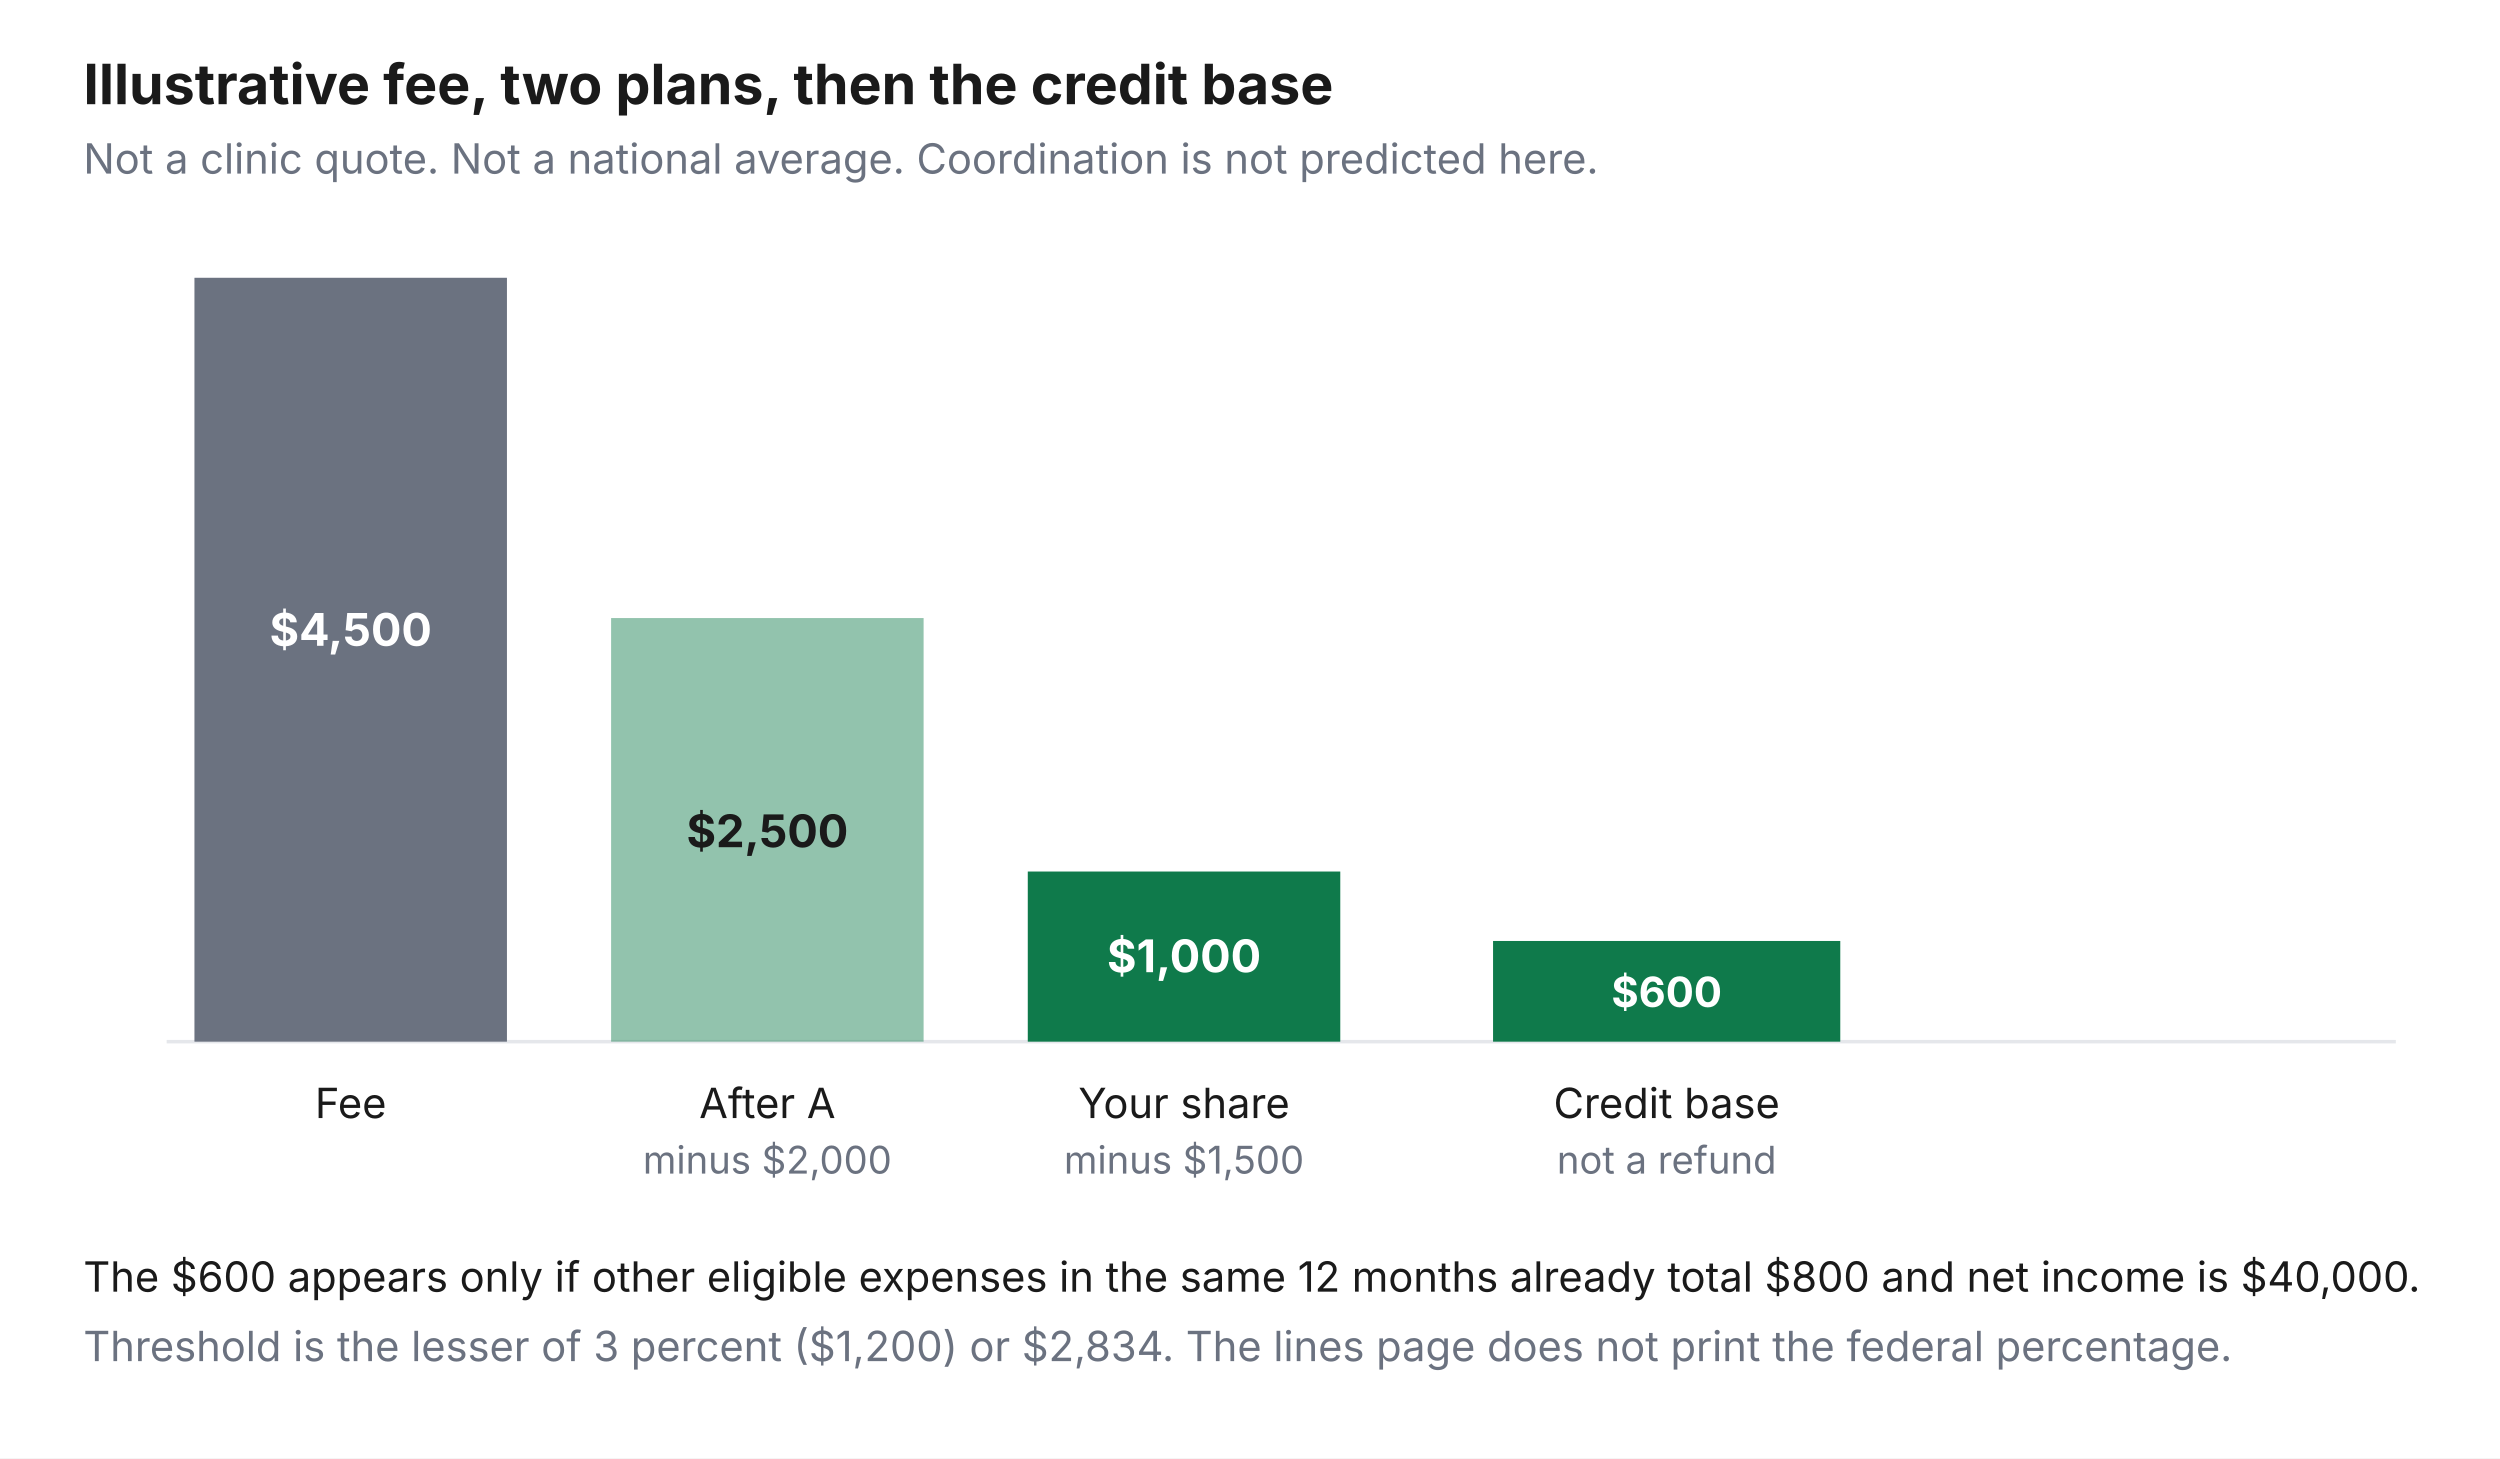
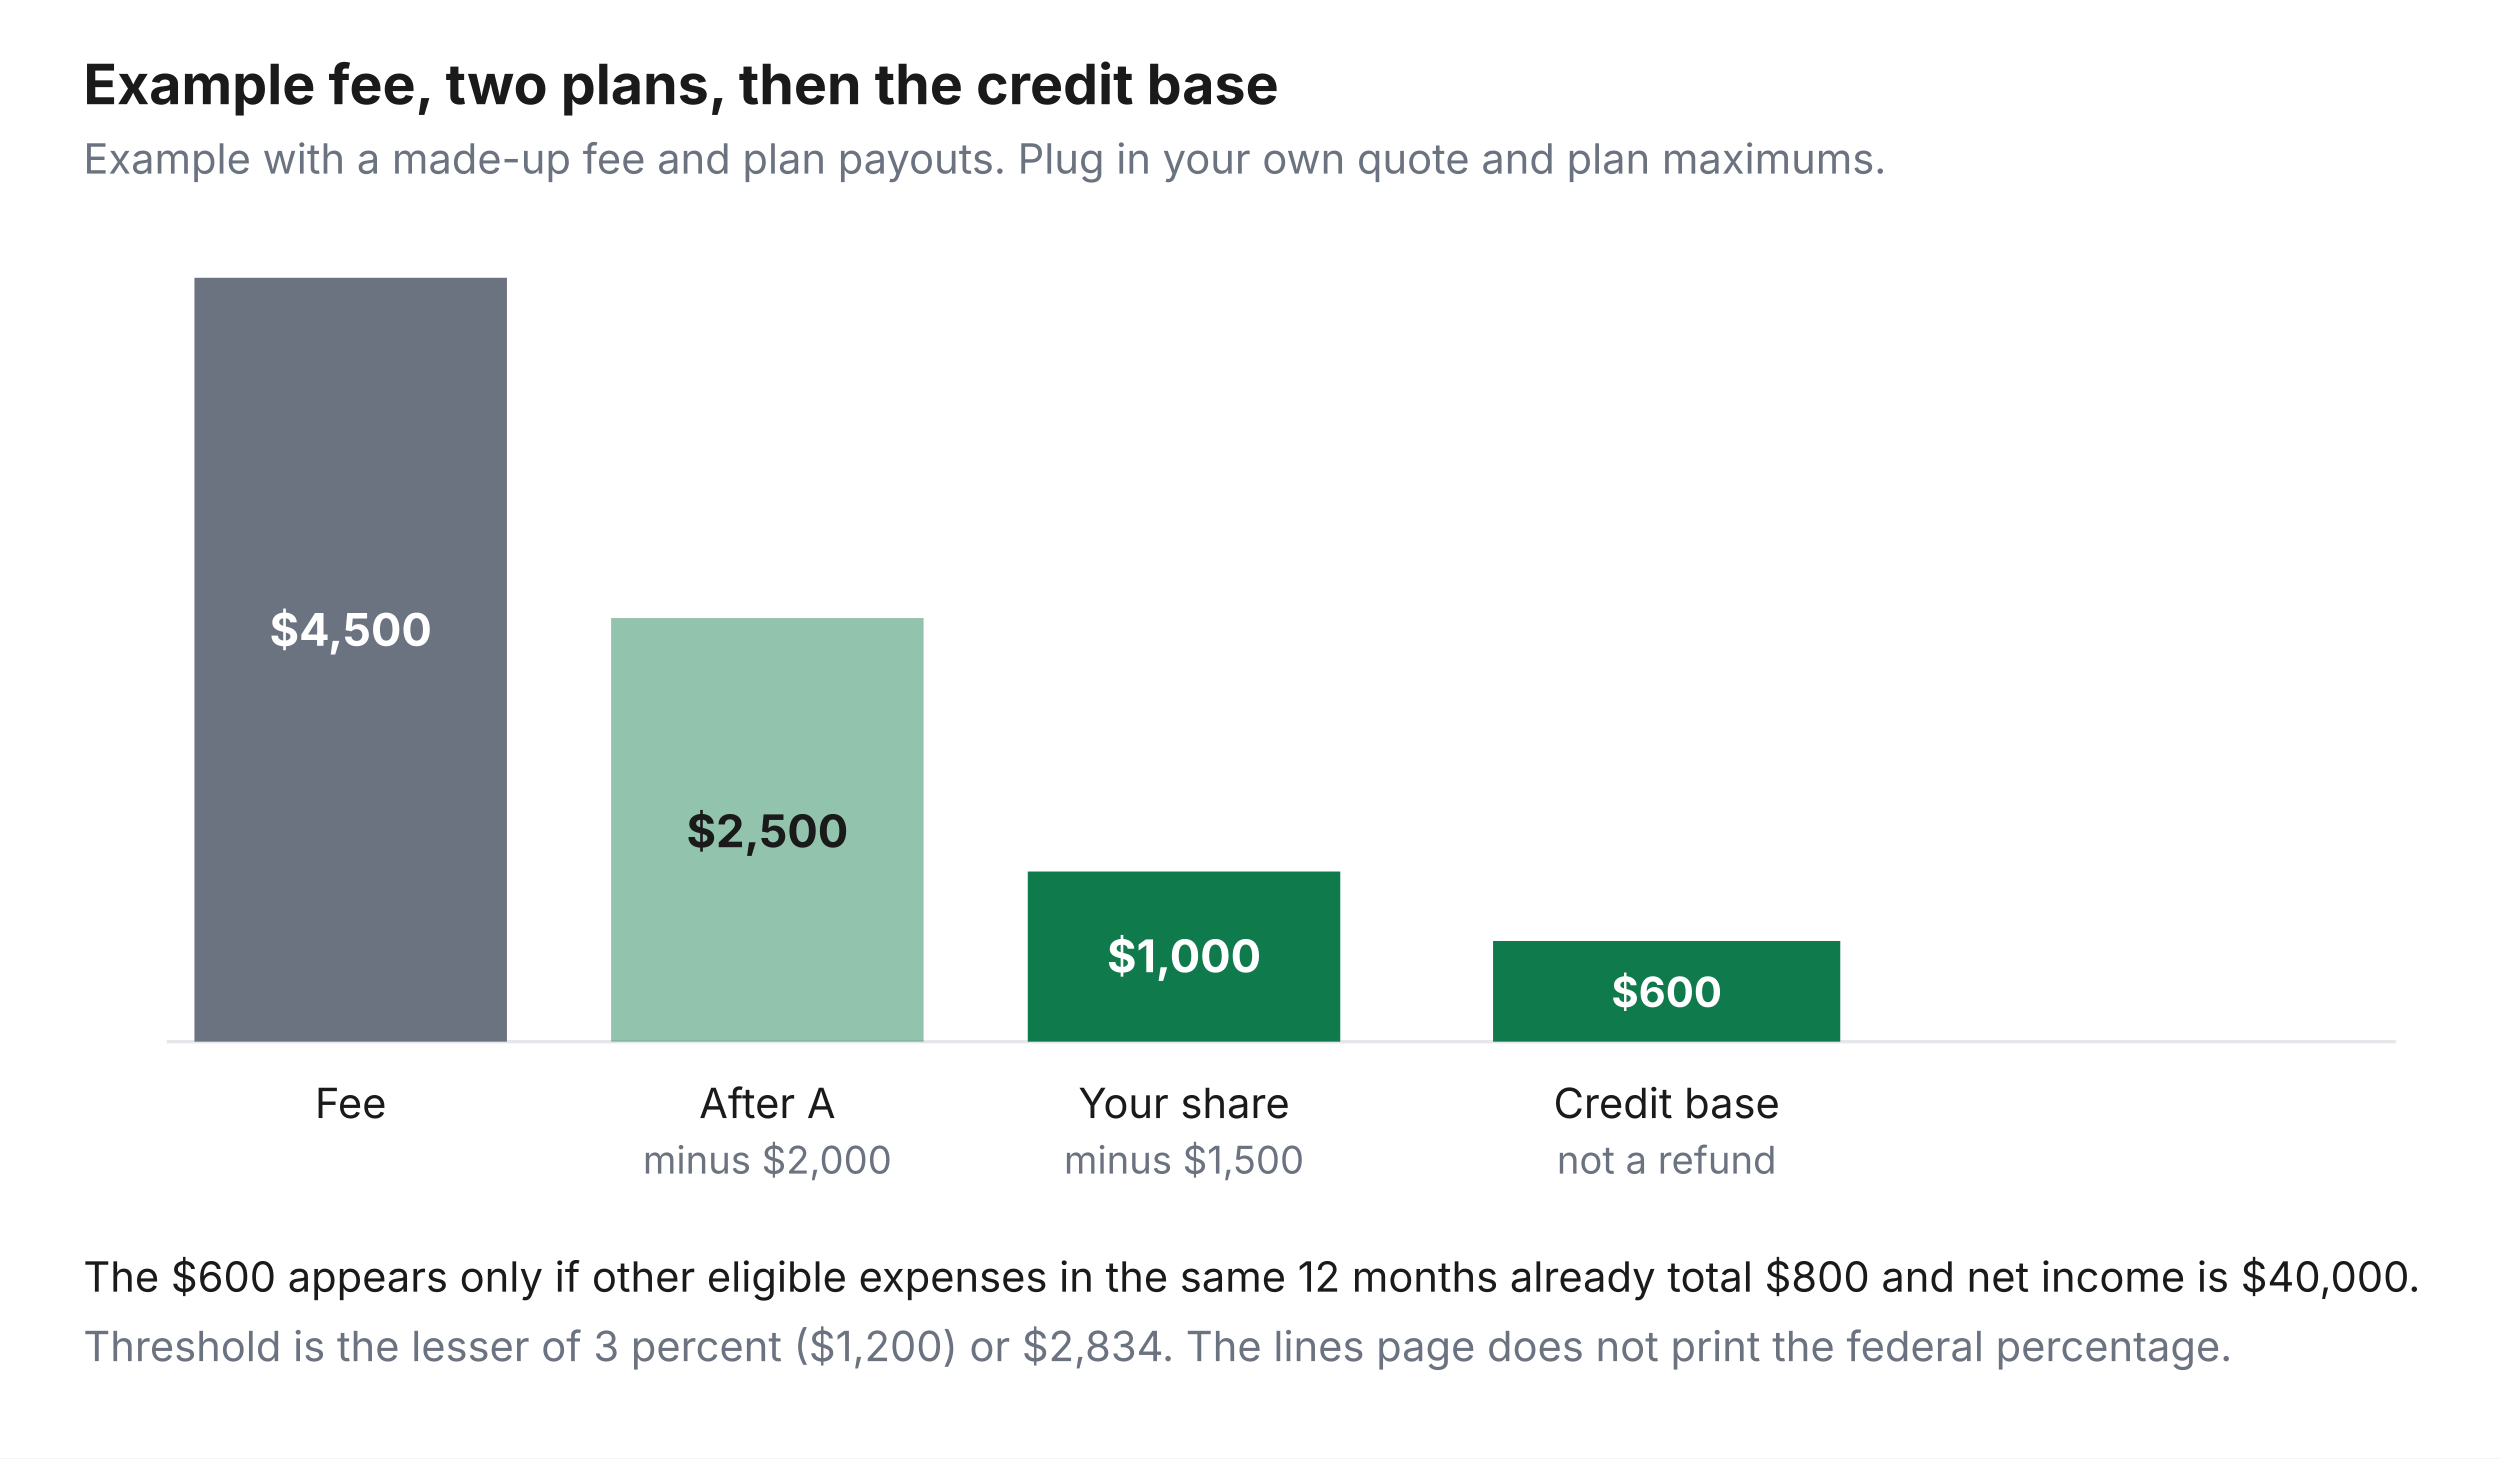
<svg xmlns="http://www.w3.org/2000/svg" viewBox="0 0 720 420" role="img">
  <rect width="720" height="420" fill="#FFFFFF" />
-   <text x="24" y="30" font-family="Inter, system-ui, sans-serif" font-size="16" font-weight="700" fill="#1A1A1A">Illustrative fee, two plans, then the credit base</text>
-   <text x="24" y="50" font-family="Inter, system-ui, sans-serif" font-size="12" fill="#6B7280">Not a clinic quote. Not a national average. Coordination is not predicted here.</text>
+   <text x="24" y="30" font-family="Inter, system-ui, sans-serif" font-size="16" font-weight="700" fill="#1A1A1A">Example fee, two plans, then the credit base</text>
+   <text x="24" y="50" font-family="Inter, system-ui, sans-serif" font-size="12" fill="#6B7280">Example with a made-up fee and plan payouts. Plug in your own quote and plan maximums.</text>
  <line x1="48" y1="300" x2="690" y2="300" stroke="#E5E7EB" />
  <rect x="56" y="80" width="90" height="220" fill="#6B7280" />
  <text x="101" y="186" text-anchor="middle" font-size="13" font-weight="700" fill="#FFFFFF" font-family="Inter, system-ui, sans-serif">$4,500</text>
  <text x="101" y="322" text-anchor="middle" font-size="12" fill="#1A1A1A" font-family="Inter, system-ui, sans-serif">Fee</text>
  <rect x="176" y="178" width="90" height="122" fill="#0F7A4B" fill-opacity="0.45" />
  <text x="221" y="244" text-anchor="middle" font-size="13" font-weight="700" fill="#1A1A1A" font-family="Inter, system-ui, sans-serif">$2,500</text>
  <text x="221" y="322" text-anchor="middle" font-size="12" fill="#1A1A1A" font-family="Inter, system-ui, sans-serif">After A</text>
  <text x="221" y="338" text-anchor="middle" font-size="11" fill="#6B7280" font-family="Inter, system-ui, sans-serif">minus $2,000</text>
  <rect x="296" y="251" width="90" height="49" fill="#0F7A4B" />
  <text x="341" y="280" text-anchor="middle" font-size="13" font-weight="700" fill="#FFFFFF" font-family="Inter, system-ui, sans-serif">$1,000</text>
  <text x="341" y="322" text-anchor="middle" font-size="12" fill="#1A1A1A" font-family="Inter, system-ui, sans-serif">Your share</text>
  <text x="341" y="338" text-anchor="middle" font-size="11" fill="#6B7280" font-family="Inter, system-ui, sans-serif">minus $1,500</text>
  <rect x="430" y="271" width="100" height="29" fill="#0F7A4B" />
  <text x="480" y="290" text-anchor="middle" font-size="12" font-weight="700" fill="#FFFFFF" font-family="Inter, system-ui, sans-serif">$600</text>
  <text x="480" y="322" text-anchor="middle" font-size="12" fill="#1A1A1A" font-family="Inter, system-ui, sans-serif">Credit base</text>
  <text x="480" y="338" text-anchor="middle" font-size="11" fill="#6B7280" font-family="Inter, system-ui, sans-serif">not a refund</text>
  <text x="24" y="372" font-size="12" fill="#1A1A1A" font-family="Inter, system-ui, sans-serif">The $600 appears only if other eligible expenses in the same 12 months already total $800 and net income is $40,000.</text>
  <text x="24" y="392" font-size="12" fill="#6B7280" font-family="Inter, system-ui, sans-serif">Threshold is the lesser of 3 percent ($1,200) or $2,834. The lines page does not print the federal percentage.</text>
</svg>
